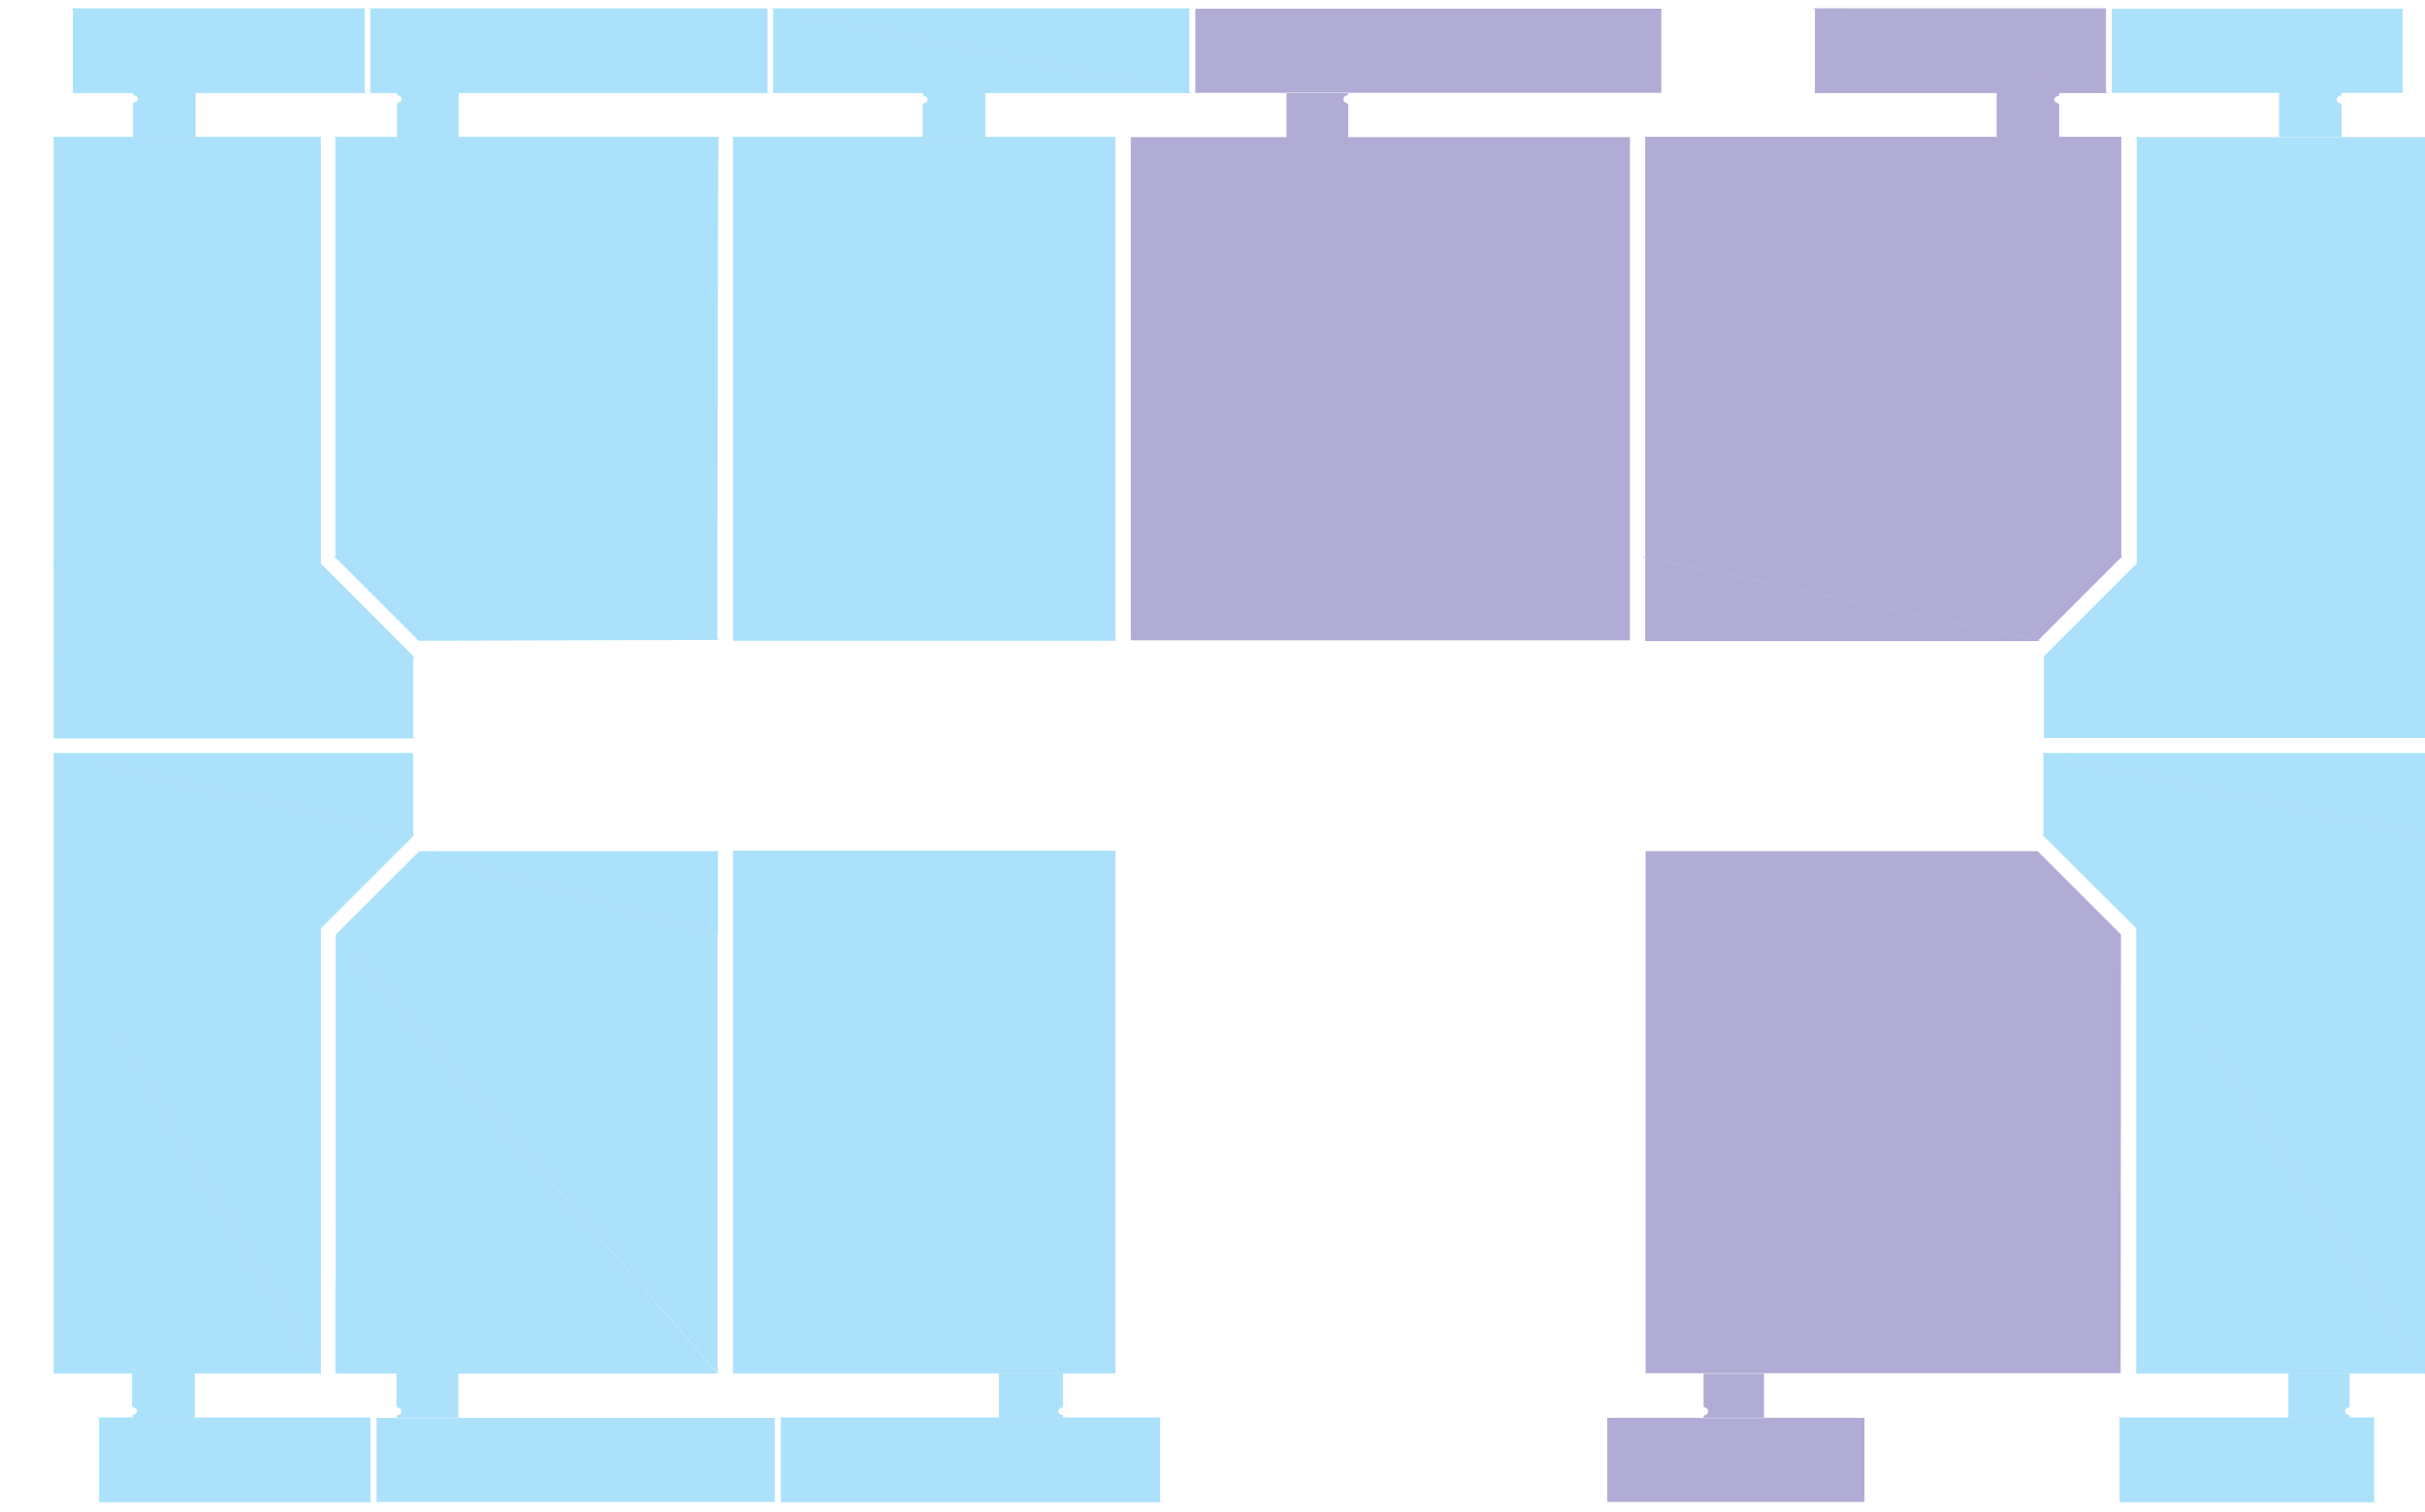
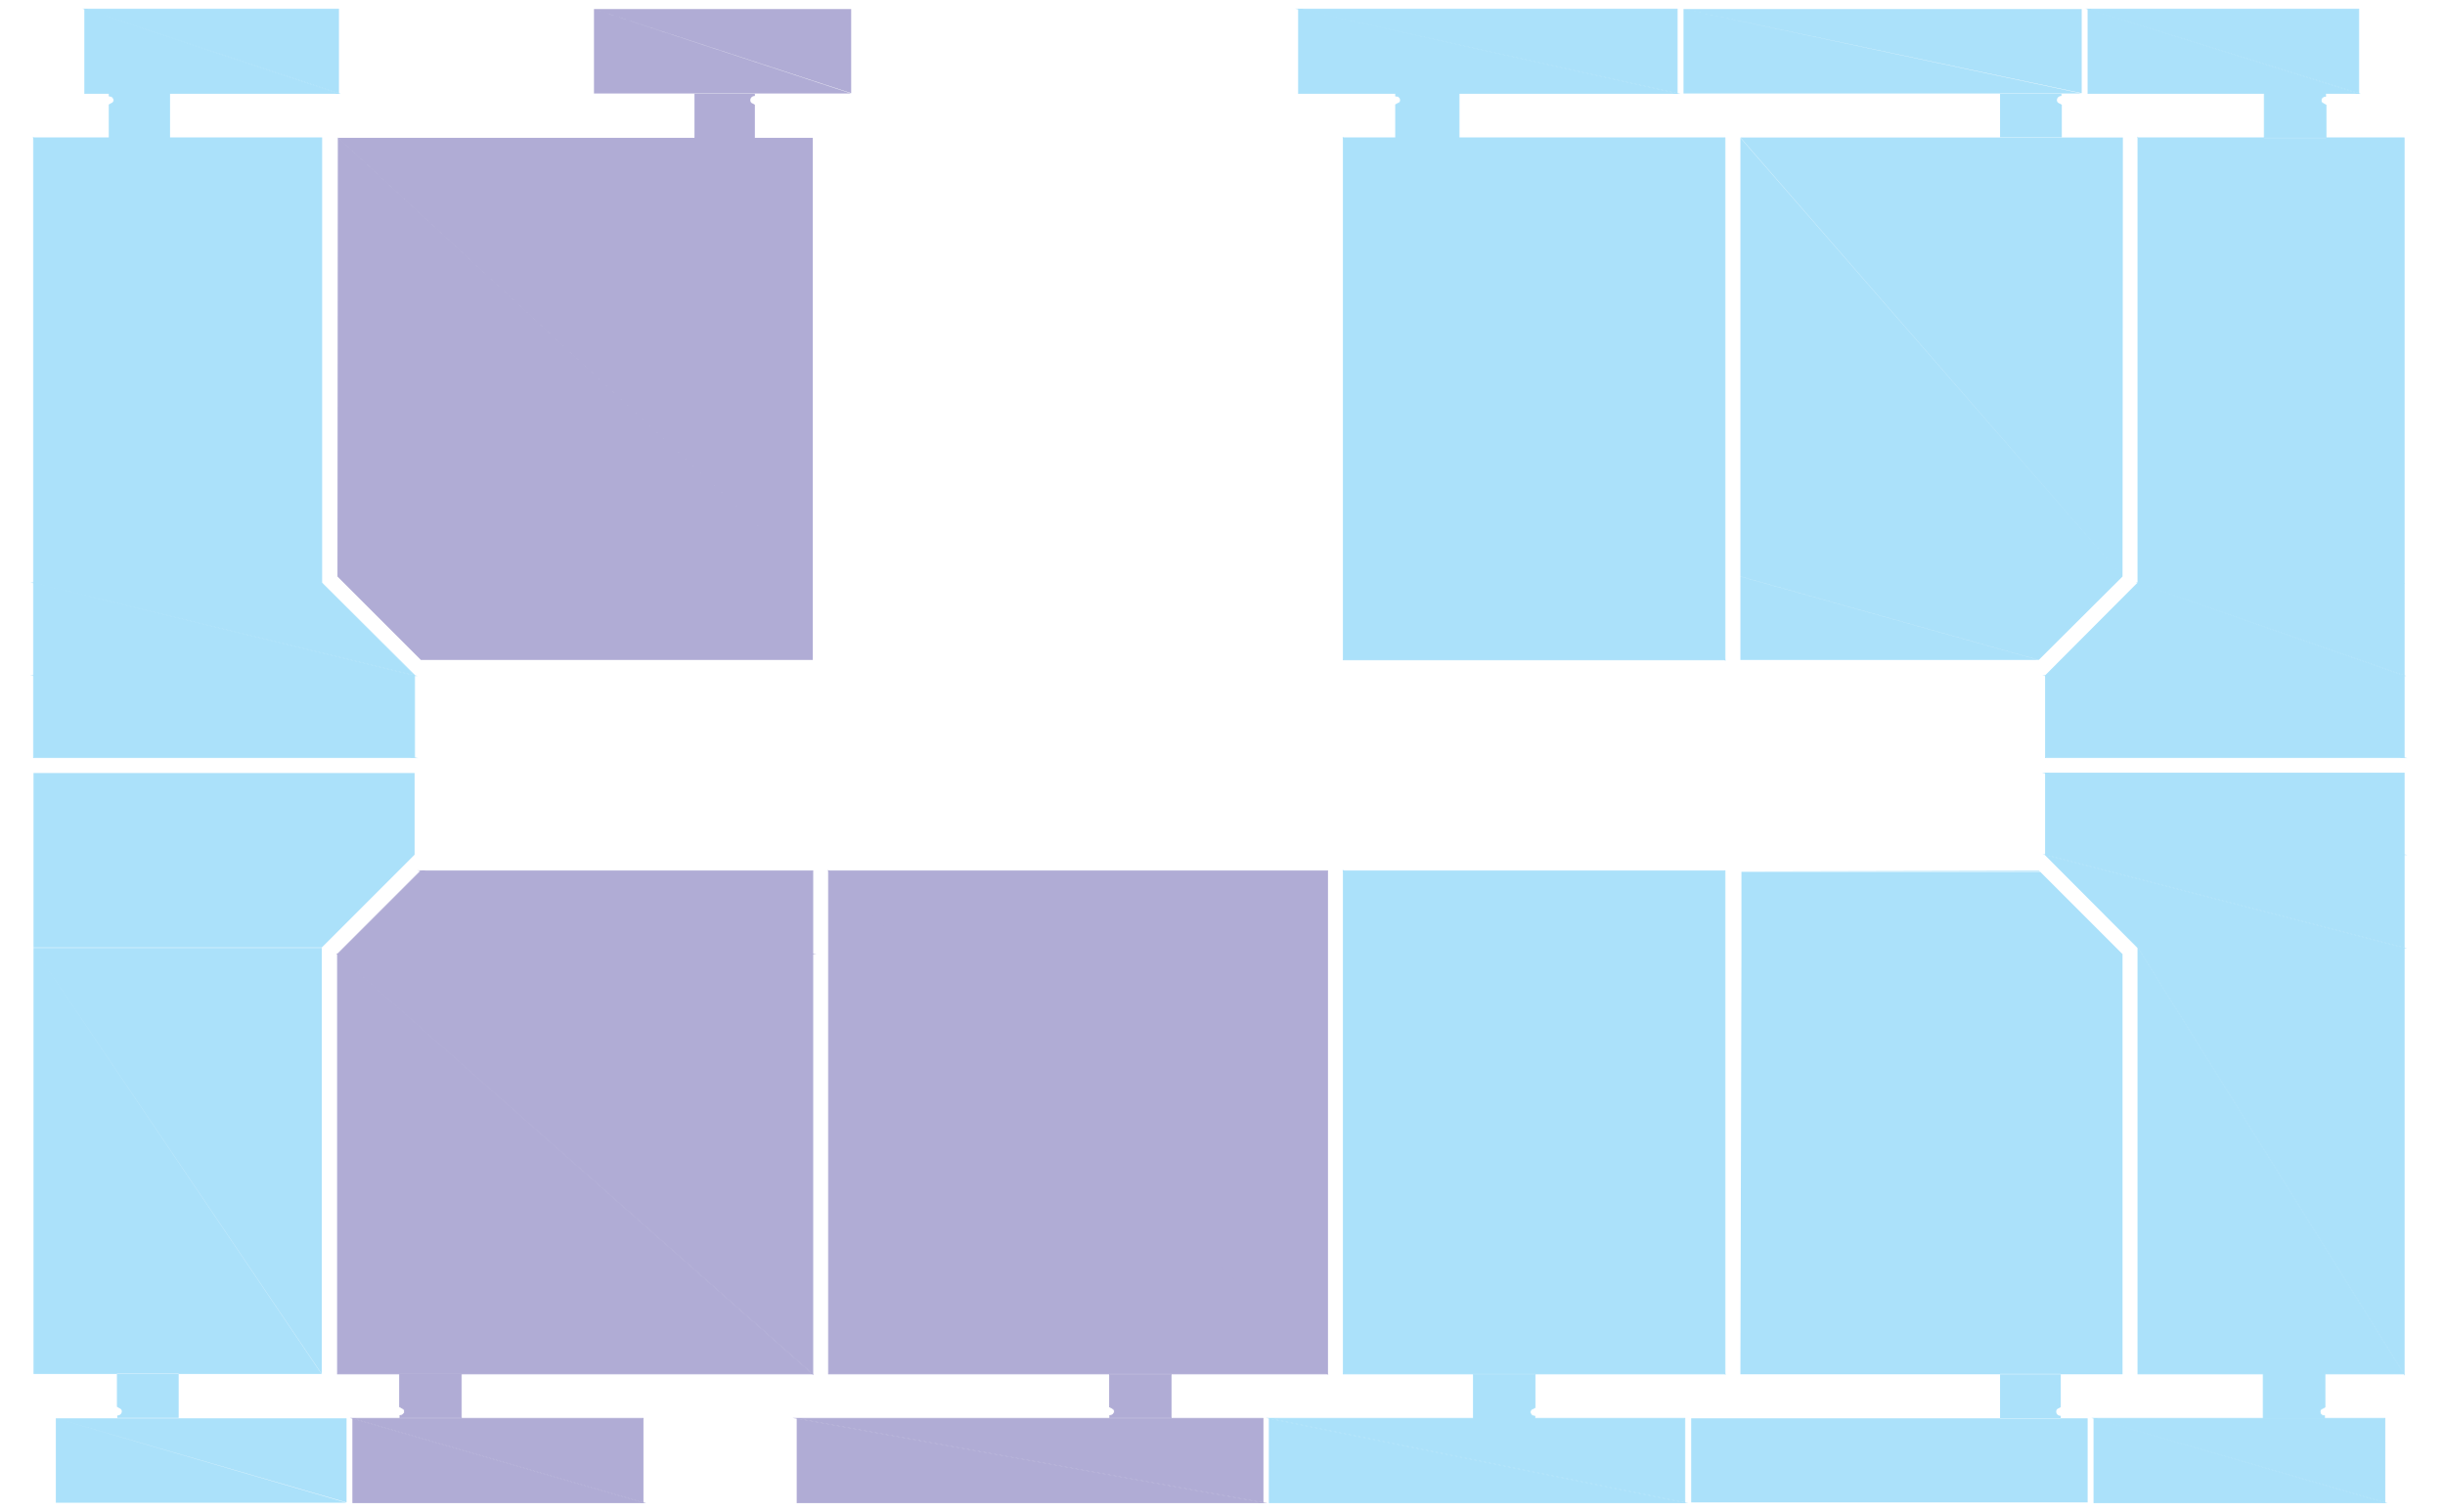
- <svg xmlns="http://www.w3.org/2000/svg" class="svg-floor-map" version="1.2" baseProfile="tiny" x="0px" y="0px" viewBox="0 0 694.8 433.2" xml:space="preserve">
-   <path data-apartment-token="b2_s2_a1s-5" class="map-floor__apartment-1s map-floor__apartment" data-apartment-type="1s" data-apartment-room="1" data-apartment-area="31,48" data-apartment-price="1 220 000" fill-rule="evenodd" fill="#ABE1FA" stroke="#ABE1FA" stroke-width="0.216" stroke-miterlimit="22.926" d="M655.8,406.3v-12.7  h17.3v9.5c-0.2,0.1-0.4,0.2-0.5,0.3c-0.5,0.1-0.8,0.5-0.8,0.9c0,0.2,0,0.4,0.1,0.6c0.2,0.4,0.6,0.7,1.2,0.7v0.8H655.8z M585.6,239.5  h109.2l-109.2-23.5V239.5L585.6,239.5z M694.8,215.9H585.6l109.2,23.5V215.9z M612.2,266h82.6l-109.2-26.5L612.2,266L612.2,266z   M694.8,239.5H585.6L694.8,266V239.5z M612.2,393.5h82.6L612.2,266V393.5L612.2,393.5z M694.8,266h-82.6l82.6,127.6V266z   M607.4,430.4h72.7l-72.7-24.1V430.4L607.4,430.4z M680.1,406.3h-72.7l72.7,24.1V406.3z" />
-   <path data-apartment-token="b2_s2_a1s-4" class="map-floor__apartment-1s map-floor__apartment" data-apartment-type="1s" data-apartment-room="1" data-apartment-area="30,43" data-apartment-price="1 800 000" fill-rule="evenodd" fill="#ABE1FA" d="M694.8,211.5L694.8,211.5H585.6H694.8z M694.8,211.5H585.6v-23.4L694.8,211.5z   M670.8,26.6v0.8c-0.6,0-1,0.3-1.2,0.7c-0.1,0.2-0.1,0.4-0.1,0.6c0,0.4,0.4,0.7,0.9,0.9c0.1,0.1,0.3,0.2,0.5,0.3v9.5H653V26.6H670.8  z M605.1,26.6h83.3L605.1,2.5V26.6L605.1,26.6z M688.4,2.5h-83.3l83.3,24.1V2.5z M612.2,161.5h82.6L612.2,39.3V161.5L612.2,161.5z   M694.8,39.3h-82.6l82.6,122.2V39.3z M585.6,188.1h109.2l-82.6-26.6L585.6,188.1L585.6,188.1z M694.8,161.5h-82.6l82.6,26.6V161.5z   M694.8,211.5v-23.4H585.6L694.8,211.5z" />
-   <path data-apartment-token="b2_s2_a1p-3" class="map-floor__apartment-1p map-floor__apartment" data-apartment-type="1p" data-apartment-room="1" data-apartment-area="39,59" data-apartment-price="1 230 000" fill-rule="evenodd" fill="#B0ACD5" d="M471.5,267.8h136.2l-0.1,125.8L471.5,267.8z M505.4,406.3v-12.7h-17.3v9.5  c0.2,0.1,0.4,0.2,0.5,0.3c0.5,0.1,0.8,0.5,0.8,0.9c0,0.2,0,0.4-0.1,0.6c-0.2,0.4-0.6,0.7-1.2,0.7v0.8H505.4z M471.5,267.8v-23.9  l136.2,23.9H471.5L471.5,267.8z M607.7,267.8l-136.2-23.9h112.3L607.7,267.8z M607.5,393.5L607.5,393.5H471.5H607.5z M607.5,393.5  H471.5V267.8L607.5,393.5z M460.5,430.4v-24.1l73.7,24.1H460.5L460.5,430.4z M534.2,430.4l-73.7-24.1h73.7V430.4z" />
-   <path data-apartment-token="b2_s2_a1p-2" class="map-floor__apartment-1p map-floor__apartment" data-apartment-type="1p" data-apartment-room="1" data-apartment-area="38,41" data-apartment-price="1 456 000" fill-rule="evenodd" fill="#B0ACD5" stroke="#B0ACD5" stroke-width="0.216" stroke-miterlimit="22.926" d="M589.8,26.6v0.8  c-0.6,0-1,0.3-1.2,0.7c-0.1,0.2-0.1,0.4-0.1,0.6c0,0.4,0.4,0.7,0.9,0.9c0.1,0.1,0.3,0.2,0.5,0.3v9.5h-17.7V26.6H589.8z M520.1,26.6  h83.3L520.1,2.5V26.6L520.1,26.6z M603.3,2.5h-83.3l83.3,24.1V2.5z M471.5,159.7h136.2L471.5,39.3V159.7L471.5,159.7z M607.7,39.3  H471.5l136.2,120.4V39.3z M583.8,183.5L583.8,183.5H471.5H583.8z M471.5,159.7v23.9h112.3L471.5,159.7z M583.8,183.5l23.9-23.9  H471.5L583.8,183.5z" />
-   <path data-apartment-token="b2_s2_a1p-1" class="map-floor__apartment-1p map-floor__apartment" data-apartment-type="1p" data-apartment-room="1" data-apartment-area="41,52" data-apartment-price="2 200 000" fill-rule="evenodd" fill="#B0ACD5" d="M342.5,26.6H476L342.5,2.5V26.6L342.5,26.6z M476,26.6L342.5,2.5H476V26.6z M368.6,26.6  v12.7h17.7v-9.5c-0.2-0.1-0.4-0.2-0.5-0.3c-0.5-0.1-0.9-0.5-0.9-0.9c0-0.2,0-0.4,0.1-0.6c0.2-0.4,0.6-0.7,1.2-0.7v-0.8H368.6z   M324,183.5V39.3l143,144.2H324L324,183.5z M467,183.5L324,39.3h143V183.5z" />
-   <path data-apartment-token="b2_s2_a1s-6" class="map-floor__apartment-1s map-floor__apartment sold" data-apartment-type="1s" data-apartment-room="1" data-apartment-area="33,28" data-apartment-price="1 540 000" fill-rule="evenodd" fill="#ABE1FA" stroke="#ABE1FA" stroke-width="0.216" stroke-miterlimit="22.926" d="M286.3,406.3v-12.7  h18.2v9.5c-0.2,0.1-0.4,0.2-0.5,0.3c-0.5,0.1-0.9,0.5-0.9,0.9c0,0.2,0,0.4,0.1,0.6c0.2,0.4,0.6,0.7,1.3,0.7v0.8H286.3z M210.1,393.5  h109.4L210.1,243.9V393.5L210.1,393.5z M319.5,243.9H210.1l109.4,149.6V243.9z M223.8,430.4h108.5l-108.5-24.1V430.4L223.8,430.4z   M332.3,406.3H223.8l108.5,24.1V406.3z" />
-   <path data-apartment-token="b2_s2_a1s-3" class="map-floor__apartment-1s map-floor__apartment" data-apartment-type="1s" data-apartment-room="1" data-apartment-area="33,03" data-apartment-price="1 754 000" fill-rule="evenodd" fill="#ABE1FA" stroke="#ABE1FA" stroke-width="0.216" stroke-miterlimit="22.926" d="M282.2,26.6v12.6  h-17.7v-9.3c0.2-0.1,0.4-0.2,0.5-0.3c0.5-0.1,0.9-0.5,0.9-0.9c0-0.2,0-0.4-0.1-0.6c-0.2-0.4-0.6-0.7-1.2-0.7v-0.8H282.2z   M221.6,26.6h119l-119-24.1V26.6L221.6,26.6z M340.7,2.5h-119l119,24.1V2.5z M210.1,183.5h109.4L210.1,39.3V183.5L210.1,183.5z   M319.5,39.3H210.1l109.4,144.2V39.3z" />
-   <path data-apartment-token="b2_s2_a1s-7" class="map-floor__apartment-1s map-floor__apartment" data-apartment-type="1s" data-apartment-room="1" data-apartment-area="32,78" data-apartment-price="2 300 000" fill-rule="evenodd" fill="#ABE1FA" d="M96.2,267.8h109.4v125.8L96.2,267.8z M131.3,406.3v-12.7h-17.7v9.5  c0.2,0.1,0.4,0.2,0.5,0.3c0.5,0.1,0.9,0.5,0.9,0.9c0,0.2,0,0.4-0.1,0.6c-0.2,0.4-0.6,0.7-1.2,0.7v0.8H131.3z M96.2,267.8h109.4  l-85.4-23.9L96.2,267.8L96.2,267.8z M205.7,243.9h-85.4l85.4,23.9V243.9z M205.7,393.5L205.7,393.5H96.1H205.7z M96.2,267.8  l-0.1,125.8h109.6L96.2,267.8z M107.9,430.4H222l-114.1-24.1V430.4L107.9,430.4z M222,406.3H107.9L222,430.4V406.3z" />
-   <path data-apartment-token="b2_s2_a1s-2" class="map-floor__apartment-1s map-floor__apartment" data-apartment-type="1s" data-apartment-room="1" data-apartment-area="32,37" data-apartment-price="1 800 000" fill-rule="evenodd" fill="#ABE1FA" stroke="#ABE1FA" stroke-width="0.216" stroke-miterlimit="22.926" d="M131.3,26.5v12.8  h-17.4v-9.6c0.2-0.1,0.4-0.2,0.5-0.3c0.5-0.1,0.8-0.5,0.8-0.9c0-0.2,0-0.4-0.1-0.6c-0.2-0.4-0.6-0.7-1.2-0.7v-0.8H131.3z   M106.2,26.6h113.6L106.2,2.5V26.6L106.2,26.6z M219.8,2.5H106.2l113.6,24.1V2.5z M96.2,159.7h109.2L96.2,39.3V159.7L96.2,159.7z   M205.7,39.3H96.2l109.2,120.4L205.7,39.3z M96.2,159.7l23.6,23.6h85.6L96.2,159.7L96.2,159.7z M120.2,183.5l85.2-0.2h-85.6  L120.2,183.5z M205.4,183.3v-23.6H96.2L205.4,183.3z" />
-   <path data-apartment-token="b2_s2_a1s-8" class="map-floor__apartment-1s map-floor__apartment" data-apartment-type="1s" data-apartment-room="1" data-apartment-area="29,40" data-apartment-price="1 900 000" fill-rule="evenodd" fill="#ABE1FA" stroke="#ABE1FA" stroke-width="0.216" stroke-miterlimit="22.926" d="M38.1,406.3v-0.8  c0.6,0,1-0.3,1.2-0.7c0.1-0.2,0.1-0.4,0.1-0.6c0-0.4-0.4-0.7-0.9-0.9c-0.1-0.1-0.3-0.2-0.5-0.3v-9.5h17.7v12.7H38.1z M15.5,239.5  h102.8L15.5,215.9V239.5L15.5,239.5z M118.3,215.9H15.5l102.8,23.5V215.9z M15.5,266h76.3l-76.3-26.5V266L15.5,266z M118.3,239.5  H15.5L91.8,266L118.3,239.5z M15.5,393.5h76.3L15.5,266V393.5L15.5,393.5z M91.8,266H15.5l76.3,127.6V266z M28.5,430.4h77.5  l-77.5-24.1V430.4L28.5,430.4z M106.1,406.3H28.5l77.5,24.1V406.3z" />
-   <path data-apartment-token="b2_s2_a1s-1" class="map-floor__apartment-1s map-floor__apartment" data-apartment-type="1s" data-apartment-room="1" data-apartment-area="28,66" data-apartment-price="1 800 000" fill-rule="evenodd" fill="#ABE1FA" stroke="#ABE1FA" stroke-width="0.216" stroke-miterlimit="22.926" d="M55.9,26.5v12.7  H38.2v-9.5c0.2-0.1,0.4-0.2,0.5-0.3c0.5-0.1,0.9-0.5,0.9-0.9c0-0.2,0-0.4-0.1-0.6c-0.2-0.4-0.6-0.7-1.2-0.7v-0.8H55.9z M15.5,211.5  h102.8L15.5,188.1V211.5L15.5,211.5z M118.3,188.1H15.5l102.8,23.4V188.1z M21,26.6h83.4L21,2.5V26.6L21,26.6z M104.4,2.5H21  l83.4,24.1V2.5z M15.5,161.5h76.3L15.5,39.3V161.5L15.5,161.5z M91.8,39.3H15.5l76.3,122.2V39.3z M15.5,188.1h102.8L15.5,161.5  V188.1L15.5,188.1z M91.8,161.5H15.5l102.8,26.6L91.8,161.5z" />
+ <svg xmlns="http://www.w3.org/2000/svg" class="svg-floor-map" version="1.2" baseProfile="tiny" x="0px" y="0px" viewBox="0 0 700.6 433.2" xml:space="preserve">
+   <path data-apartment-token="b2_s2_a1s-5" class="map-floor__apartment-1s map-floor__apartment" data-apartment-type="1s" data-apartment-room="1" data-apartment-area="31,48" data-apartment-price="1 220 000" fill-rule="evenodd" fill="#ABE1FA" stroke="#ABE1FA" stroke-width="0.216" stroke-miterlimit="22.926" d="M48.6,26.8v12.7  H31.3V30c0.2-0.1,0.4-0.2,0.5-0.3c0.5-0.1,0.8-0.5,0.8-0.9c0-0.2,0-0.4-0.1-0.6c-0.2-0.4-0.6-0.7-1.2-0.7v-0.8H48.6z M118.8,193.6  v23.5L9.6,193.6H118.8L118.8,193.6z M9.6,217.1h109.2L9.6,193.6V217.1z M92.2,167l26.6,26.5L9.6,167H92.2L92.2,167z M9.6,193.6  h109.2L9.6,167V193.6z M92.2,39.5V167L9.6,39.5H92.2L92.2,39.5z M9.6,167h82.6L9.6,39.5V167z M97,2.6v24.1L24.3,2.6H97L97,2.6z   M24.3,26.8H97L24.3,2.6V26.8z" />
+   <path data-apartment-token="b2_s2_a1s-4" class="map-floor__apartment-1s map-floor__apartment" data-apartment-type="1s" data-apartment-room="1" data-apartment-area="30,43" data-apartment-price="1 800 000" fill-rule="evenodd" fill="#ABE1FA" d="M118.8,244.9H9.6l82.6,26.6L118.8,244.9L118.8,244.9z M9.6,244.9l82.6,26.6H9.6V244.9z   M33.6,406.4v-0.8c0.6,0,1-0.3,1.2-0.7c0.1-0.2,0.1-0.4,0.1-0.6c0-0.4-0.4-0.7-0.9-0.9c-0.1-0.1-0.3-0.2-0.5-0.3v-9.5h17.7v12.7  H33.6z M99.3,406.4v24.1L16,406.4H99.3L99.3,406.4z M16,430.6h83.3L16,406.4V430.6z M92.2,271.6v122.2L9.6,271.6H92.2L92.2,271.6z   M9.6,393.7h82.6L9.6,271.6V393.7z M118.8,221.5H9.6l0,0H118.8z M118.8,244.9v-23.4H9.6L118.8,244.9z M9.6,221.5v23.4h109.2  L9.6,221.5z" />
+   <path data-apartment-token="b2_s2_a1p-3" class="map-floor__apartment-1p map-floor__apartment" data-apartment-type="1p" data-apartment-room="1" data-apartment-area="39,59" data-apartment-price="1 230 000" fill-rule="evenodd" fill="#B0ACD5" d="M232.9,165.2V39.5H96.9L232.9,165.2z M232.9,165.2H96.7l0.1-125.8L232.9,165.2z   M199,26.8v12.7h17.3V30c-0.2-0.1-0.4-0.2-0.5-0.3c-0.5-0.1-0.8-0.5-0.8-0.9c0-0.2,0-0.4,0.1-0.6c0.2-0.4,0.6-0.7,1.2-0.7v-0.8H199z   M232.9,165.2v23.9L96.7,165.2H232.9L232.9,165.2z M120.6,189.1h112.3L96.7,165.2L120.6,189.1z M243.9,2.6v24.1L170.2,2.6H243.9  L243.9,2.6z M170.2,26.8h73.7L170.2,2.6V26.8z" />
+   <path data-apartment-token="b2_s2_a1p-2" class="map-floor__apartment-1p map-floor__apartment" data-apartment-type="1p" data-apartment-room="1" data-apartment-area="38,41" data-apartment-price="1 456 000" fill-rule="evenodd" fill="#B0ACD5" stroke="#B0ACD5" stroke-width="0.216" stroke-miterlimit="22.926" d="M96.7,393.7h136.2  L96.7,273.4V393.7z M114.6,406.4v-0.8c0.6,0,1-0.3,1.2-0.7c0.1-0.2,0.1-0.4,0.1-0.6c0-0.4-0.4-0.7-0.9-0.9c-0.1-0.1-0.3-0.2-0.5-0.3  v-9.5h17.7v12.7H114.6z M184.3,406.4v24.1l-83.3-24.1H184.3L184.3,406.4z M101.1,430.6h83.3l-83.3-24.1V430.6z M232.9,273.4v120.4  L96.7,273.4H232.9L232.9,273.4z M232.9,273.4v-23.9H120.6L232.9,273.4z M120.6,249.5l-23.9,23.9h136.2L120.6,249.5z" />
+   <path data-apartment-token="b2_s2_a1p-1" class="map-floor__apartment-1p map-floor__apartment" data-apartment-type="1p" data-apartment-room="1" data-apartment-area="41,52" data-apartment-price="2 200 000" fill-rule="evenodd" fill="#B0ACD5" stroke="#B0ACD5" stroke-width="0.216" stroke-miterlimit="22.926" d="M228.4,430.6h133.6  l-133.6-24.1V430.6z M380.4,249.5v144.2l-143-144.2H380.4L380.4,249.5z M318,406.3v-0.7c0.6,0,1-0.3,1.2-0.7  c0.1-0.2,0.1-0.4,0.1-0.6c0-0.4-0.4-0.7-0.9-0.9c-0.1-0.1-0.3-0.2-0.5-0.3v-9.3h17.7v12.5H318z M361.9,406.4v24.1l-133.6-24.1H361.9  L361.9,406.4z M237.4,393.7h143l-143-144.2V393.7z" />
+   <path data-apartment-token="b2_s2_a1s-6" class="map-floor__apartment-1s map-floor__apartment sold" data-apartment-type="1s" data-apartment-room="1" data-apartment-area="33,28" data-apartment-price="1 540 000" fill-rule="evenodd" fill="#ABE1FA" stroke="#ABE1FA" stroke-width="0.216" stroke-miterlimit="22.926" d="M418.1,26.8v12.7  h-18.2V30c0.2-0.1,0.4-0.2,0.5-0.3c0.5-0.1,0.9-0.5,0.9-0.9c0-0.2,0-0.4-0.1-0.6c-0.2-0.4-0.6-0.7-1.3-0.7v-0.8H418.1z M494.3,39.5  v149.6L384.9,39.5H494.3L494.3,39.5z M384.9,189.1h109.4L384.9,39.5V189.1z M480.6,2.6v24.1L372.1,2.6H480.6L480.6,2.6z M372.1,26.8  h108.5L372.1,2.6V26.8z" />
+   <path data-apartment-token="b2_s2_a1s-3" class="map-floor__apartment-1s map-floor__apartment" data-apartment-type="1s" data-apartment-room="1" data-apartment-area="33,03" data-apartment-price="1 754 000" fill-rule="evenodd" fill="#ABE1FA" stroke="#ABE1FA" stroke-width="0.216" stroke-miterlimit="22.926" d="M422.2,406.5v-12.7  h17.7v9.5c-0.2,0.1-0.4,0.2-0.5,0.3c-0.5,0.1-0.9,0.5-0.9,0.9c0,0.2,0,0.4,0.1,0.6c0.2,0.4,0.6,0.7,1.2,0.7v0.8H422.2z M482.8,406.4  v24.1l-119-24.1H482.8L482.8,406.4z M363.7,430.6h119l-119-24.1V430.6z M494.3,249.5v144.2L384.9,249.5H494.3L494.3,249.5z   M384.9,393.7h109.4L384.9,249.5V393.7z" />
+   <path data-apartment-token="b2_s2_a1s-7" class="map-floor__apartment-1s map-floor__apartment" data-apartment-type="1s" data-apartment-room="1" data-apartment-area="32,78" data-apartment-price="2 300 000" fill-rule="evenodd" fill="#ABE1FA" d="M608.2,165.2H498.7V39.5L608.2,165.2z M573.1,26.8v12.7h17.7V30  c-0.2-0.1-0.4-0.2-0.5-0.3c-0.5-0.1-0.9-0.5-0.9-0.9c0-0.2,0-0.4,0.1-0.6c0.2-0.4,0.6-0.7,1.2-0.7v-0.8H573.1z M608.2,165.2  l-24,23.9l-85.4-23.9H608.2L608.2,165.2z M498.7,189.1h85.4l-85.4-23.9V189.1z M498.7,39.5L498.7,39.5h109.6H498.7z M608.2,165.2  l0.1-125.8H498.7L608.2,165.2z M596.5,2.6v24.1L482.4,2.6H596.5L596.5,2.6z M482.4,26.8h114.1L482.4,2.6V26.8z" />
+   <path data-apartment-token="b2_s2_a1s-2" class="map-floor__apartment-1s map-floor__apartment" data-apartment-type="1s" data-apartment-room="1" data-apartment-area="32,37" data-apartment-price="1 800 000" fill-rule="evenodd" fill="#ABE1FA" d="M608.2,273.4l-23.6-23.6H499L608.2,273.4L608.2,273.4z M584.5,249.7H499l85.2-0.2  L584.5,249.7z M573.1,406.4v-12.7h17.4v9.5c-0.2,0.1-0.4,0.2-0.5,0.3c-0.5,0.1-0.8,0.5-0.8,0.9c0,0.2,0,0.4,0.1,0.6  c0.2,0.4,0.6,0.7,1.2,0.7v0.8H573.1z M598.2,406.4H484.6l113.6,24.1V406.4L598.2,406.4z M484.6,406.4l113.6,24.1H484.6V406.4z   M608.2,273.4H499l109.2,120.4V273.4L608.2,273.4z M499,273.4l109.2,120.4H498.7L499,273.4z M608.2,273.4H499v-23.6L608.2,273.4z" />
+   <path data-apartment-token="b2_s2_a1s-8" class="map-floor__apartment-1s map-floor__apartment" data-apartment-type="1s" data-apartment-room="1" data-apartment-area="29,40" data-apartment-price="1 900 000" fill-rule="evenodd" fill="#ABE1FA" stroke="#ABE1FA" stroke-width="0.216" stroke-miterlimit="22.926" d="M666.4,26.8v0.8  c-0.6,0-1,0.3-1.2,0.7c-0.1,0.2-0.1,0.4-0.1,0.6c0,0.4,0.4,0.7,0.9,0.9c0.1,0.1,0.3,0.2,0.5,0.3v9.5h-17.7V26.8H666.4z M688.9,193.6  v23.5l-102.8-23.5H688.9L688.9,193.6z M586.1,217.1h102.8l-102.8-23.5V217.1z M688.9,167v26.5L612.6,167H688.9L688.9,167z   M586.1,193.6h102.8L612.6,167L586.1,193.6z M688.9,39.5V167L612.6,39.5H688.9L688.9,39.5z M612.6,167h76.3L612.6,39.5V167z   M675.9,2.6v24.1L598.3,2.6H675.9L675.9,2.6z M598.3,26.8h77.5L598.3,2.6V26.8z" />
+   <path data-apartment-token="b2_s2_a1s-1" class="map-floor__apartment-1s map-floor__apartment" data-apartment-type="1s" data-apartment-room="1" data-apartment-area="28,66" data-apartment-price="1 800 000" fill-rule="evenodd" fill="#ABE1FA" stroke="#ABE1FA" stroke-width="0.216" stroke-miterlimit="22.926" d="M648.5,406.4v-12.7  h17.7v9.5c-0.2,0.1-0.4,0.2-0.5,0.3c-0.5,0.1-0.9,0.5-0.9,0.9c0,0.2,0,0.4,0.1,0.6c0.2,0.4,0.6,0.7,1.2,0.7v0.8H648.5z M688.9,221.5  v23.4l-102.8-23.4H688.9L688.9,221.5z M586.1,244.9h102.8l-102.8-23.4V244.9z M683.4,406.4v24.1L600,406.4H683.4L683.4,406.4z   M600,430.6h83.4L600,406.4V430.6z M688.9,271.6v122.2l-76.3-122.2H688.9L688.9,271.6z M612.6,393.7h76.3l-76.3-122.2V393.7z   M688.9,244.9v26.6l-102.8-26.6H688.9L688.9,244.9z M612.6,271.6h76.3l-102.8-26.6L612.6,271.6z" />
</svg>
